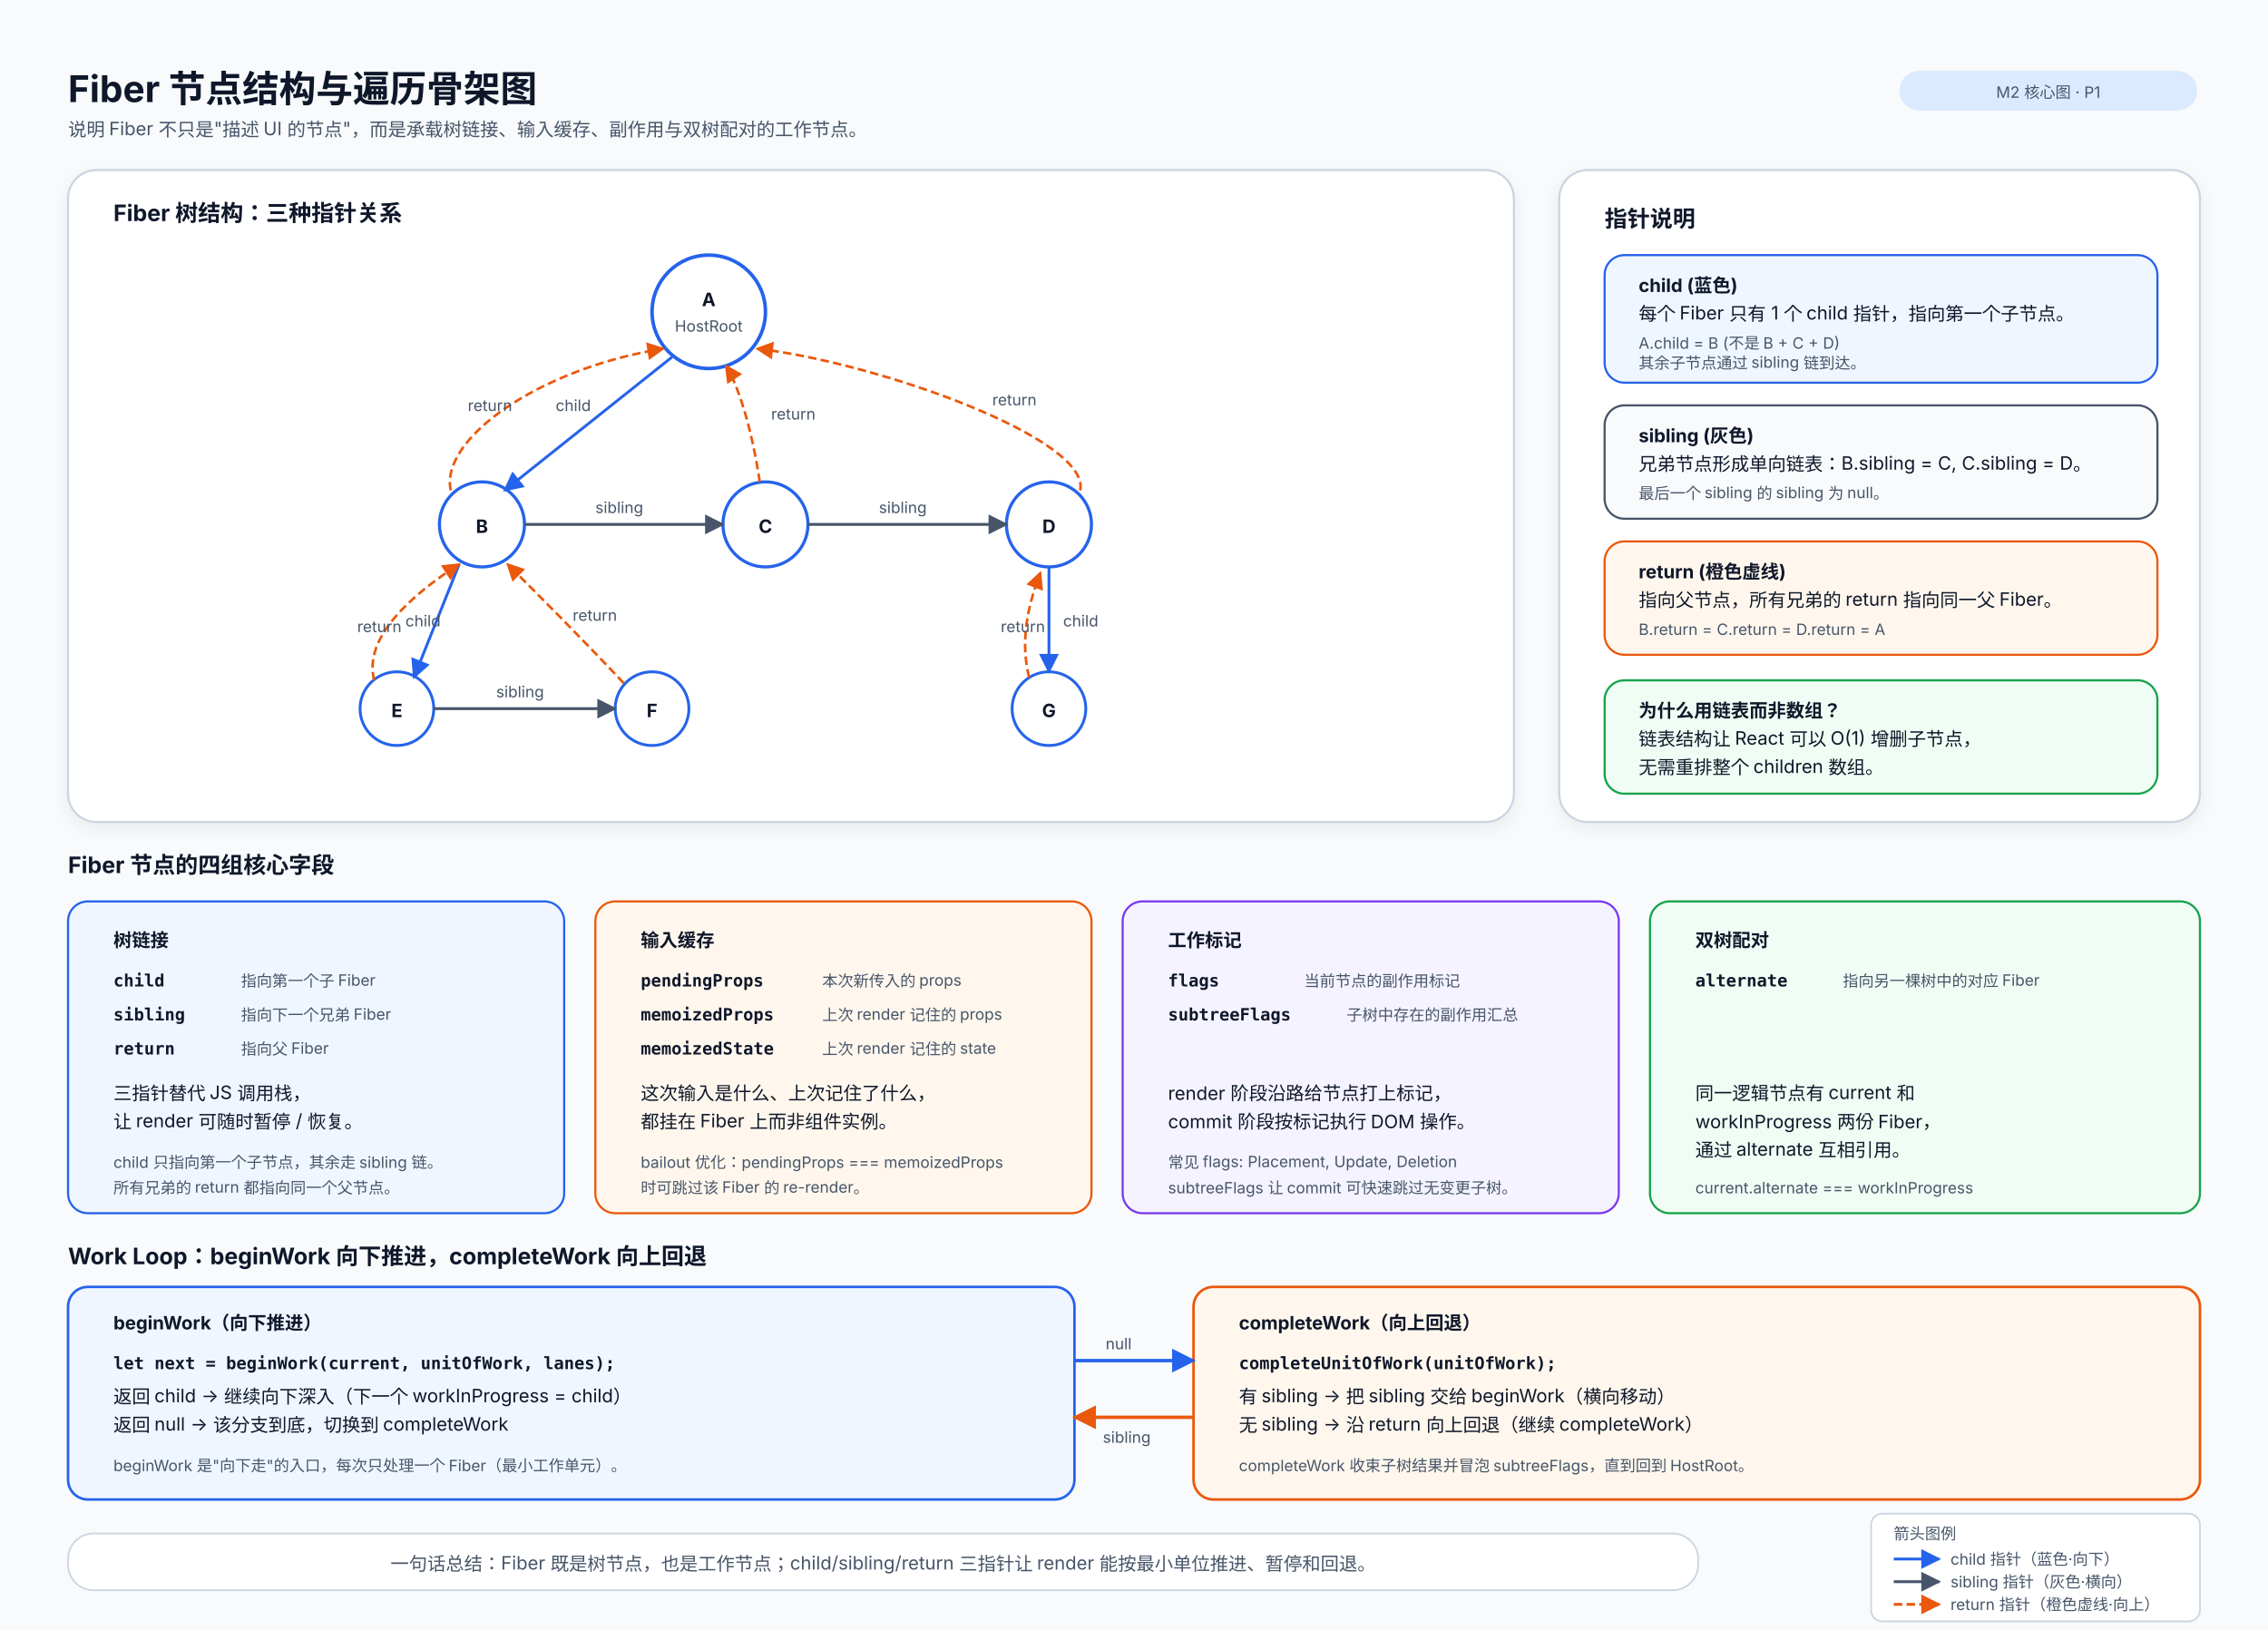
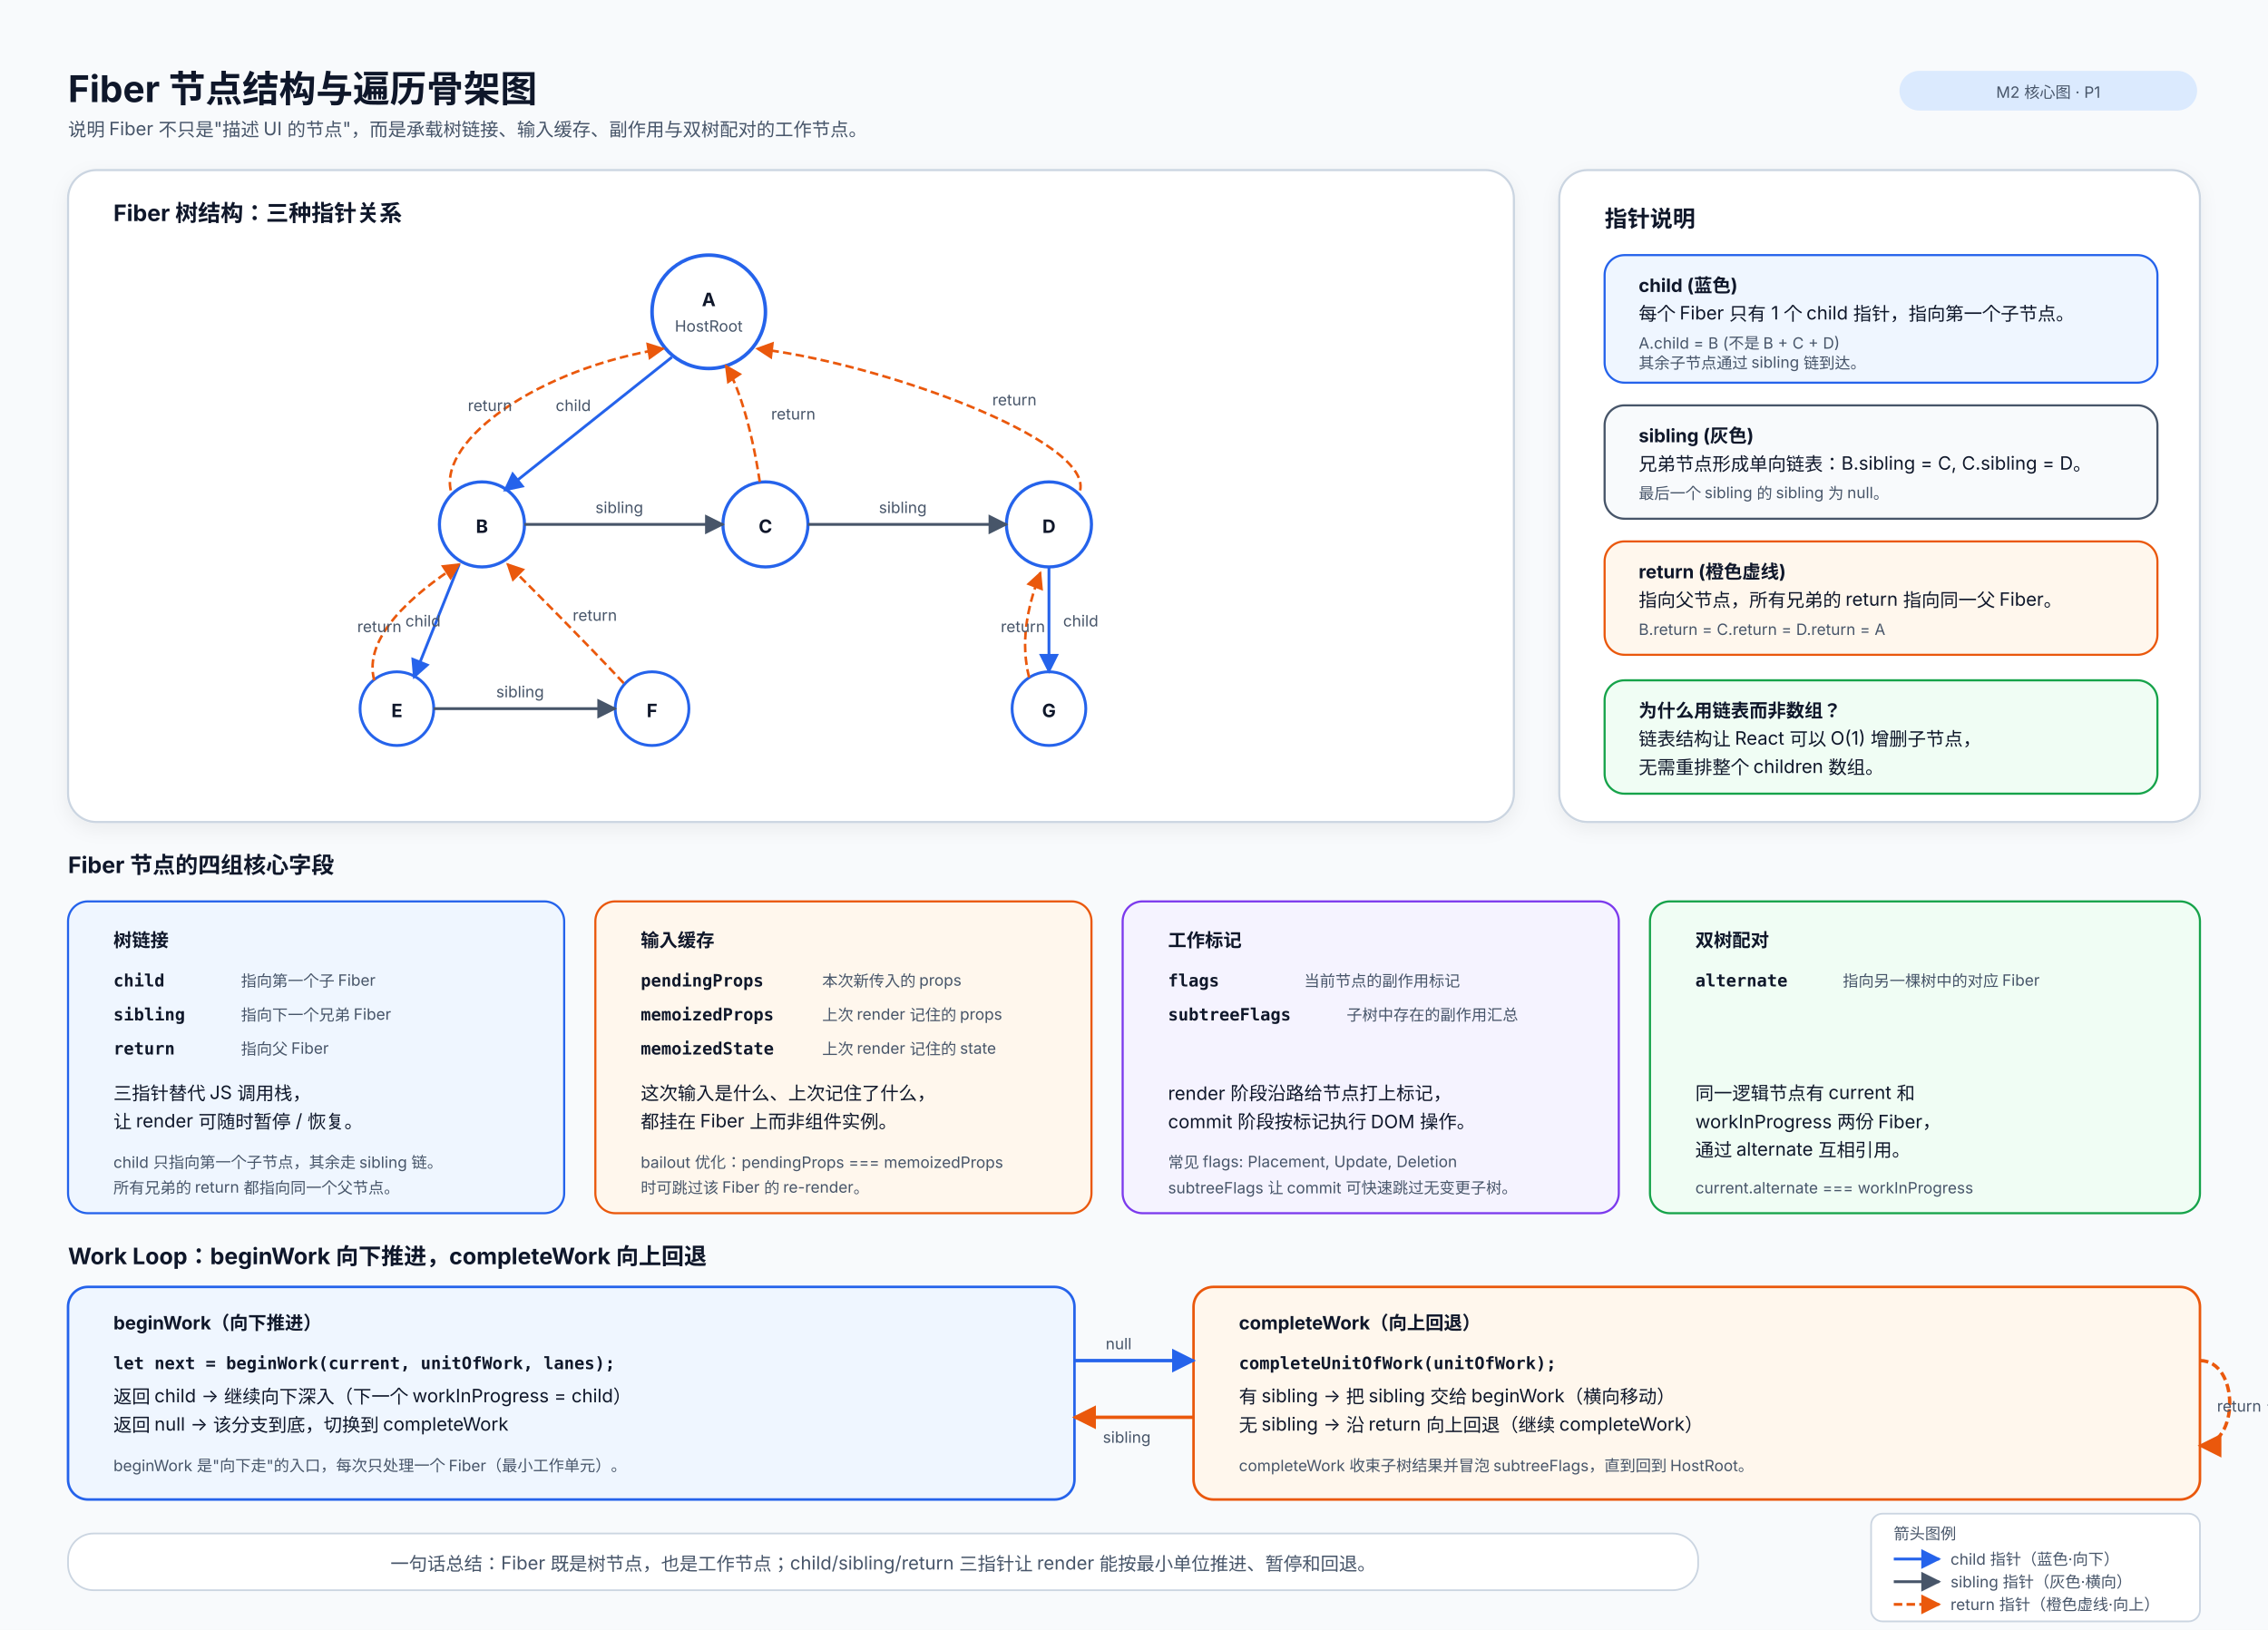
<svg xmlns="http://www.w3.org/2000/svg" width="1600" height="1150" viewBox="0 0 1600 1150">
  <defs>
    <style>
      .title   { font: 700 26px 'Inter','Noto Sans SC','PingFang SC','Microsoft YaHei',sans-serif; fill: #0f172a; }
      .sub     { font: 400 13px 'Inter','Noto Sans SC','PingFang SC','Microsoft YaHei',sans-serif; fill: #475569; }
      .heading { font: 700 16px 'Inter','Noto Sans SC','PingFang SC','Microsoft YaHei',sans-serif; fill: #0f172a; }
      .label   { font: 700 13px 'Inter','Noto Sans SC','PingFang SC','Microsoft YaHei',sans-serif; fill: #0f172a; }
      .body    { font: 400 13px 'Inter','Noto Sans SC','PingFang SC','Microsoft YaHei',sans-serif; fill: #0f172a; }
      .hint    { font: 400 11px 'Inter','Noto Sans SC','PingFang SC','Microsoft YaHei',sans-serif; fill: #475569; }
      .mono    { font: 600 12px 'JetBrains Mono','Fira Code','SFMono-Regular',monospace; fill: #0f172a; }
      .shadow  { filter: url(#shadow-filter); }
    </style>
    <filter id="shadow-filter" x="-4%" y="-4%" width="108%" height="108%">
      <feDropShadow dx="0" dy="4" stdDeviation="6" flood-color="rgba(15,23,42,0.06)" />
    </filter>
    <marker id="arr-blue" viewBox="0 0 10 10" refX="9" refY="5" markerWidth="7" markerHeight="7" orient="auto-start-reverse">
      <path d="M0 0L10 5L0 10z" fill="#2563eb" />
    </marker>
    <marker id="arr-orange" viewBox="0 0 10 10" refX="9" refY="5" markerWidth="7" markerHeight="7" orient="auto-start-reverse">
      <path d="M0 0L10 5L0 10z" fill="#ea580c" />
    </marker>
    <marker id="arr-slate" viewBox="0 0 10 10" refX="9" refY="5" markerWidth="7" markerHeight="7" orient="auto-start-reverse">
      <path d="M0 0L10 5L0 10z" fill="#475569" />
    </marker>
  </defs>
  <rect width="1600" height="1150" fill="#f8fafc" />
  <text x="48" y="72" class="title">Fiber 节点结构与遍历骨架图</text>
  <text x="48" y="96" class="sub">说明 Fiber 不只是"描述 UI 的节点"，而是承载树链接、输入缓存、副作用与双树配对的工作节点。</text>
  <rect x="1340" y="50" width="210" height="28" rx="14" fill="#dbeafe" />
  <text x="1445" y="69" class="hint" text-anchor="middle">M2 核心图 · P1</text>
  <rect x="48" y="120" width="1020" height="460" rx="20" fill="#ffffff" stroke="#cbd5e1" stroke-width="1.5" class="shadow" />
  <text x="80" y="156" class="heading">Fiber 树结构：三种指针关系</text>
  <circle cx="500" cy="220" r="40" fill="#ffffff" stroke="#2563eb" stroke-width="2.5" />
  <text x="500" y="216" class="label" text-anchor="middle">A</text>
  <text x="500" y="234" class="hint" text-anchor="middle">HostRoot</text>
  <circle cx="340" cy="370" r="30" fill="#ffffff" stroke="#2563eb" stroke-width="2.2" />
  <text x="340" y="376" class="label" text-anchor="middle">B</text>
  <circle cx="540" cy="370" r="30" fill="#ffffff" stroke="#2563eb" stroke-width="2.2" />
  <text x="540" y="376" class="label" text-anchor="middle">C</text>
  <circle cx="740" cy="370" r="30" fill="#ffffff" stroke="#2563eb" stroke-width="2.2" />
  <text x="740" y="376" class="label" text-anchor="middle">D</text>
  <circle cx="280" cy="500" r="26" fill="#ffffff" stroke="#2563eb" stroke-width="2" />
  <text x="280" y="506" class="label" text-anchor="middle">E</text>
  <circle cx="460" cy="500" r="26" fill="#ffffff" stroke="#2563eb" stroke-width="2" />
  <text x="460" y="506" class="label" text-anchor="middle">F</text>
  <circle cx="740" cy="500" r="26" fill="#ffffff" stroke="#2563eb" stroke-width="2" />
  <text x="740" y="506" class="label" text-anchor="middle">G</text>
  <line x1="474" y1="252" x2="356" y2="346" stroke="#2563eb" stroke-width="2" marker-end="url(#arr-blue)" />
  <text x="392" y="290" class="hint" fill="#2563eb">child</text>
  <line x1="324" y1="398" x2="292" y2="478" stroke="#2563eb" stroke-width="2" marker-end="url(#arr-blue)" />
  <text x="286" y="442" class="hint" fill="#2563eb">child</text>
  <line x1="740" y1="400" x2="740" y2="474" stroke="#2563eb" stroke-width="2" marker-end="url(#arr-blue)" />
  <text x="750" y="442" class="hint" fill="#2563eb">child</text>
  <line x1="370" y1="370" x2="510" y2="370" stroke="#475569" stroke-width="2" marker-end="url(#arr-slate)" />
  <text x="420" y="362" class="hint" fill="#475569">sibling</text>
  <line x1="570" y1="370" x2="710" y2="370" stroke="#475569" stroke-width="2" marker-end="url(#arr-slate)" />
  <text x="620" y="362" class="hint" fill="#475569">sibling</text>
  <line x1="306" y1="500" x2="434" y2="500" stroke="#475569" stroke-width="2" marker-end="url(#arr-slate)" />
  <text x="350" y="492" class="hint" fill="#475569">sibling</text>
  <path d="M 318,346 C 310,310 380,260 468,246" stroke="#ea580c" stroke-width="1.8" fill="none" stroke-dasharray="6,3" marker-end="url(#arr-orange)" />
  <text x="330" y="290" class="hint" fill="#ea580c">return</text>
  <path d="M 536,340 C 530,300 520,270 512,258" stroke="#ea580c" stroke-width="1.8" fill="none" stroke-dasharray="6,3" marker-end="url(#arr-orange)" />
  <text x="544" y="296" class="hint" fill="#ea580c">return</text>
  <path d="M 762,346 C 770,310 620,256 534,246" stroke="#ea580c" stroke-width="1.8" fill="none" stroke-dasharray="6,3" marker-end="url(#arr-orange)" />
  <text x="700" y="286" class="hint" fill="#ea580c">return</text>
  <path d="M 264,480 C 256,450 290,420 324,398" stroke="#ea580c" stroke-width="1.8" fill="none" stroke-dasharray="6,3" marker-end="url(#arr-orange)" />
  <text x="252" y="446" class="hint" fill="#ea580c">return</text>
  <path d="M 440,482 C 410,450 380,420 358,398" stroke="#ea580c" stroke-width="1.8" fill="none" stroke-dasharray="6,3" marker-end="url(#arr-orange)" />
  <text x="404" y="438" class="hint" fill="#ea580c">return</text>
  <path d="M 726,478 C 720,454 724,430 734,404" stroke="#ea580c" stroke-width="1.8" fill="none" stroke-dasharray="6,3" marker-end="url(#arr-orange)" />
  <text x="706" y="446" class="hint" fill="#ea580c">return</text>
  <rect x="1100" y="120" width="452" height="460" rx="20" fill="#ffffff" stroke="#cbd5e1" stroke-width="1.5" class="shadow" />
  <text x="1132" y="160" class="heading">指针说明</text>
  <rect x="1132" y="180" width="390" height="90" rx="14" fill="#eff6ff" stroke="#2563eb" stroke-width="1.5" />
  <text x="1156" y="206" class="label" fill="#2563eb">child (蓝色)</text>
  <text x="1156" y="226" class="body">每个 Fiber 只有 1 个 child 指针，指向第一个子节点。</text>
  <text x="1156" y="246" class="hint">A.child = B (不是 B + C + D)</text>
  <text x="1156" y="260" class="hint">其余子节点通过 sibling 链到达。</text>
  <rect x="1132" y="286" width="390" height="80" rx="14" fill="#f8fafc" stroke="#475569" stroke-width="1.5" />
  <text x="1156" y="312" class="label" fill="#475569">sibling (灰色)</text>
  <text x="1156" y="332" class="body">兄弟节点形成单向链表：B.sibling = C, C.sibling = D。</text>
  <text x="1156" y="352" class="hint">最后一个 sibling 的 sibling 为 null。</text>
  <rect x="1132" y="382" width="390" height="80" rx="14" fill="#fff7ed" stroke="#ea580c" stroke-width="1.5" />
  <text x="1156" y="408" class="label" fill="#ea580c">return (橙色虚线)</text>
  <text x="1156" y="428" class="body">指向父节点，所有兄弟的 return 指向同一父 Fiber。</text>
  <text x="1156" y="448" class="hint">B.return = C.return = D.return = A</text>
  <rect x="1132" y="480" width="390" height="80" rx="14" fill="#f0fdf4" stroke="#16a34a" stroke-width="1.5" />
  <text x="1156" y="506" class="label" fill="#16a34a">为什么用链表而非数组？</text>
  <text x="1156" y="526" class="body">链表结构让 React 可以 O(1) 增删子节点，</text>
  <text x="1156" y="546" class="body">无需重排整个 children 数组。</text>
  <text x="48" y="616" class="heading">Fiber 节点的四组核心字段</text>
  <rect x="48" y="636" width="350" height="220" rx="14" fill="#eff6ff" stroke="#2563eb" stroke-width="1.5" />
  <text x="80" y="668" class="label" fill="#2563eb">树链接</text>
  <text x="80" y="696" class="mono">child</text>
  <text x="170" y="696" class="hint">指向第一个子 Fiber</text>
  <text x="80" y="720" class="mono">sibling</text>
  <text x="170" y="720" class="hint">指向下一个兄弟 Fiber</text>
  <text x="80" y="744" class="mono">return</text>
  <text x="170" y="744" class="hint">指向父 Fiber</text>
  <text x="80" y="776" class="body">三指针替代 JS 调用栈，</text>
  <text x="80" y="796" class="body">让 render 可随时暂停 / 恢复。</text>
  <text x="80" y="824" class="hint">child 只指向第一个子节点，其余走 sibling 链。</text>
  <text x="80" y="842" class="hint">所有兄弟的 return 都指向同一个父节点。</text>
  <rect x="420" y="636" width="350" height="220" rx="14" fill="#fff7ed" stroke="#ea580c" stroke-width="1.5" />
  <text x="452" y="668" class="label" fill="#ea580c">输入缓存</text>
  <text x="452" y="696" class="mono">pendingProps</text>
  <text x="580" y="696" class="hint">本次新传入的 props</text>
  <text x="452" y="720" class="mono">memoizedProps</text>
  <text x="580" y="720" class="hint">上次 render 记住的 props</text>
  <text x="452" y="744" class="mono">memoizedState</text>
  <text x="580" y="744" class="hint">上次 render 记住的 state</text>
  <text x="452" y="776" class="body">这次输入是什么、上次记住了什么，</text>
  <text x="452" y="796" class="body">都挂在 Fiber 上而非组件实例。</text>
  <text x="452" y="824" class="hint">bailout 优化：pendingProps === memoizedProps</text>
  <text x="452" y="842" class="hint">时可跳过该 Fiber 的 re-render。</text>
  <rect x="792" y="636" width="350" height="220" rx="14" fill="#f5f3ff" stroke="#7c3aed" stroke-width="1.5" />
  <text x="824" y="668" class="label" fill="#7c3aed">工作标记</text>
  <text x="824" y="696" class="mono">flags</text>
  <text x="920" y="696" class="hint">当前节点的副作用标记</text>
  <text x="824" y="720" class="mono">subtreeFlags</text>
  <text x="950" y="720" class="hint">子树中存在的副作用汇总</text>
  <text x="824" y="776" class="body">render 阶段沿路给节点打上标记，</text>
  <text x="824" y="796" class="body">commit 阶段按标记执行 DOM 操作。</text>
  <text x="824" y="824" class="hint">常见 flags: Placement, Update, Deletion</text>
  <text x="824" y="842" class="hint">subtreeFlags 让 commit 可快速跳过无变更子树。</text>
  <rect x="1164" y="636" width="388" height="220" rx="14" fill="#f0fdf4" stroke="#16a34a" stroke-width="1.5" />
  <text x="1196" y="668" class="label" fill="#16a34a">双树配对</text>
  <text x="1196" y="696" class="mono">alternate</text>
  <text x="1300" y="696" class="hint">指向另一棵树中的对应 Fiber</text>
  <text x="1196" y="776" class="body">同一逻辑节点有 current 和</text>
  <text x="1196" y="796" class="body">workInProgress 两份 Fiber，</text>
  <text x="1196" y="816" class="body">通过 alternate 互相引用。</text>
  <text x="1196" y="842" class="hint">current.alternate === workInProgress</text>
  <text x="48" y="892" class="heading">Work Loop：beginWork 向下推进，completeWork 向上回退</text>
  <rect x="48" y="908" width="710" height="150" rx="14" fill="#eff6ff" stroke="#2563eb" stroke-width="1.8" />
  <text x="80" y="938" class="label" fill="#2563eb">beginWork（向下推进）</text>
  <text x="80" y="966" class="mono">let next = beginWork(current, unitOfWork, lanes);</text>
  <text x="80" y="990" class="body">返回 child → 继续向下深入（下一个 workInProgress = child）</text>
  <text x="80" y="1010" class="body">返回 null  → 该分支到底，切换到 completeWork</text>
  <text x="80" y="1038" class="hint">beginWork 是"向下走"的入口，每次只处理一个 Fiber（最小工作单元）。</text>
  <rect x="842" y="908" width="710" height="150" rx="14" fill="#fff7ed" stroke="#ea580c" stroke-width="1.8" />
  <text x="874" y="938" class="label" fill="#ea580c">completeWork（向上回退）</text>
  <text x="874" y="966" class="mono">completeUnitOfWork(unitOfWork);</text>
  <text x="874" y="990" class="body">有 sibling → 把 sibling 交给 beginWork（横向移动）</text>
  <text x="874" y="1010" class="body">无 sibling → 沿 return 向上回退（继续 completeWork）</text>
  <text x="874" y="1038" class="hint">completeWork 收束子树结果并冒泡 subtreeFlags，直到回到 HostRoot。</text>
  <path d="M 758,960 L 842,960" stroke="#2563eb" stroke-width="2.4" fill="none" marker-end="url(#arr-blue)" />
  <text x="780" y="952" class="hint">null</text>
  <path d="M 842,1000 L 758,1000" stroke="#ea580c" stroke-width="2.4" fill="none" marker-end="url(#arr-orange)" />
  <text x="778" y="1018" class="hint">sibling</text>
+   <path d="M 1552,960 C 1580,960 1580,1020 1552,1020" stroke="#ea580c" stroke-width="2.4" fill="none" stroke-dasharray="6,3" marker-end="url(#arr-orange)" />
+   <text x="1564" y="996" class="hint" fill="#ea580c">return ↑</text>
  <rect x="1320" y="1068" width="232" height="76" rx="8" fill="#ffffff" stroke="#cbd5e1" stroke-width="1.2" />
  <text x="1336" y="1086" class="hint" font-weight="700">箭头图例</text>
  <line x1="1336" y1="1100" x2="1368" y2="1100" stroke="#2563eb" stroke-width="2" marker-end="url(#arr-blue)" />
  <text x="1376" y="1104" class="hint">child 指针（蓝色·向下）</text>
  <line x1="1336" y1="1116" x2="1368" y2="1116" stroke="#475569" stroke-width="2" marker-end="url(#arr-slate)" />
  <text x="1376" y="1120" class="hint">sibling 指针（灰色·横向）</text>
  <line x1="1336" y1="1132" x2="1368" y2="1132" stroke="#ea580c" stroke-width="2" stroke-dasharray="6,3" marker-end="url(#arr-orange)" />
  <text x="1376" y="1136" class="hint">return 指针（橙色虚线·向上）</text>
  <rect x="48" y="1082" width="1150" height="40" rx="18" fill="#ffffff" stroke="#cbd5e1" stroke-width="1.2" />
  <text x="623" y="1108" class="sub" text-anchor="middle">一句话总结：Fiber 既是树节点，也是工作节点；child/sibling/return 三指针让 render 能按最小单位推进、暂停和回退。</text>
</svg>
